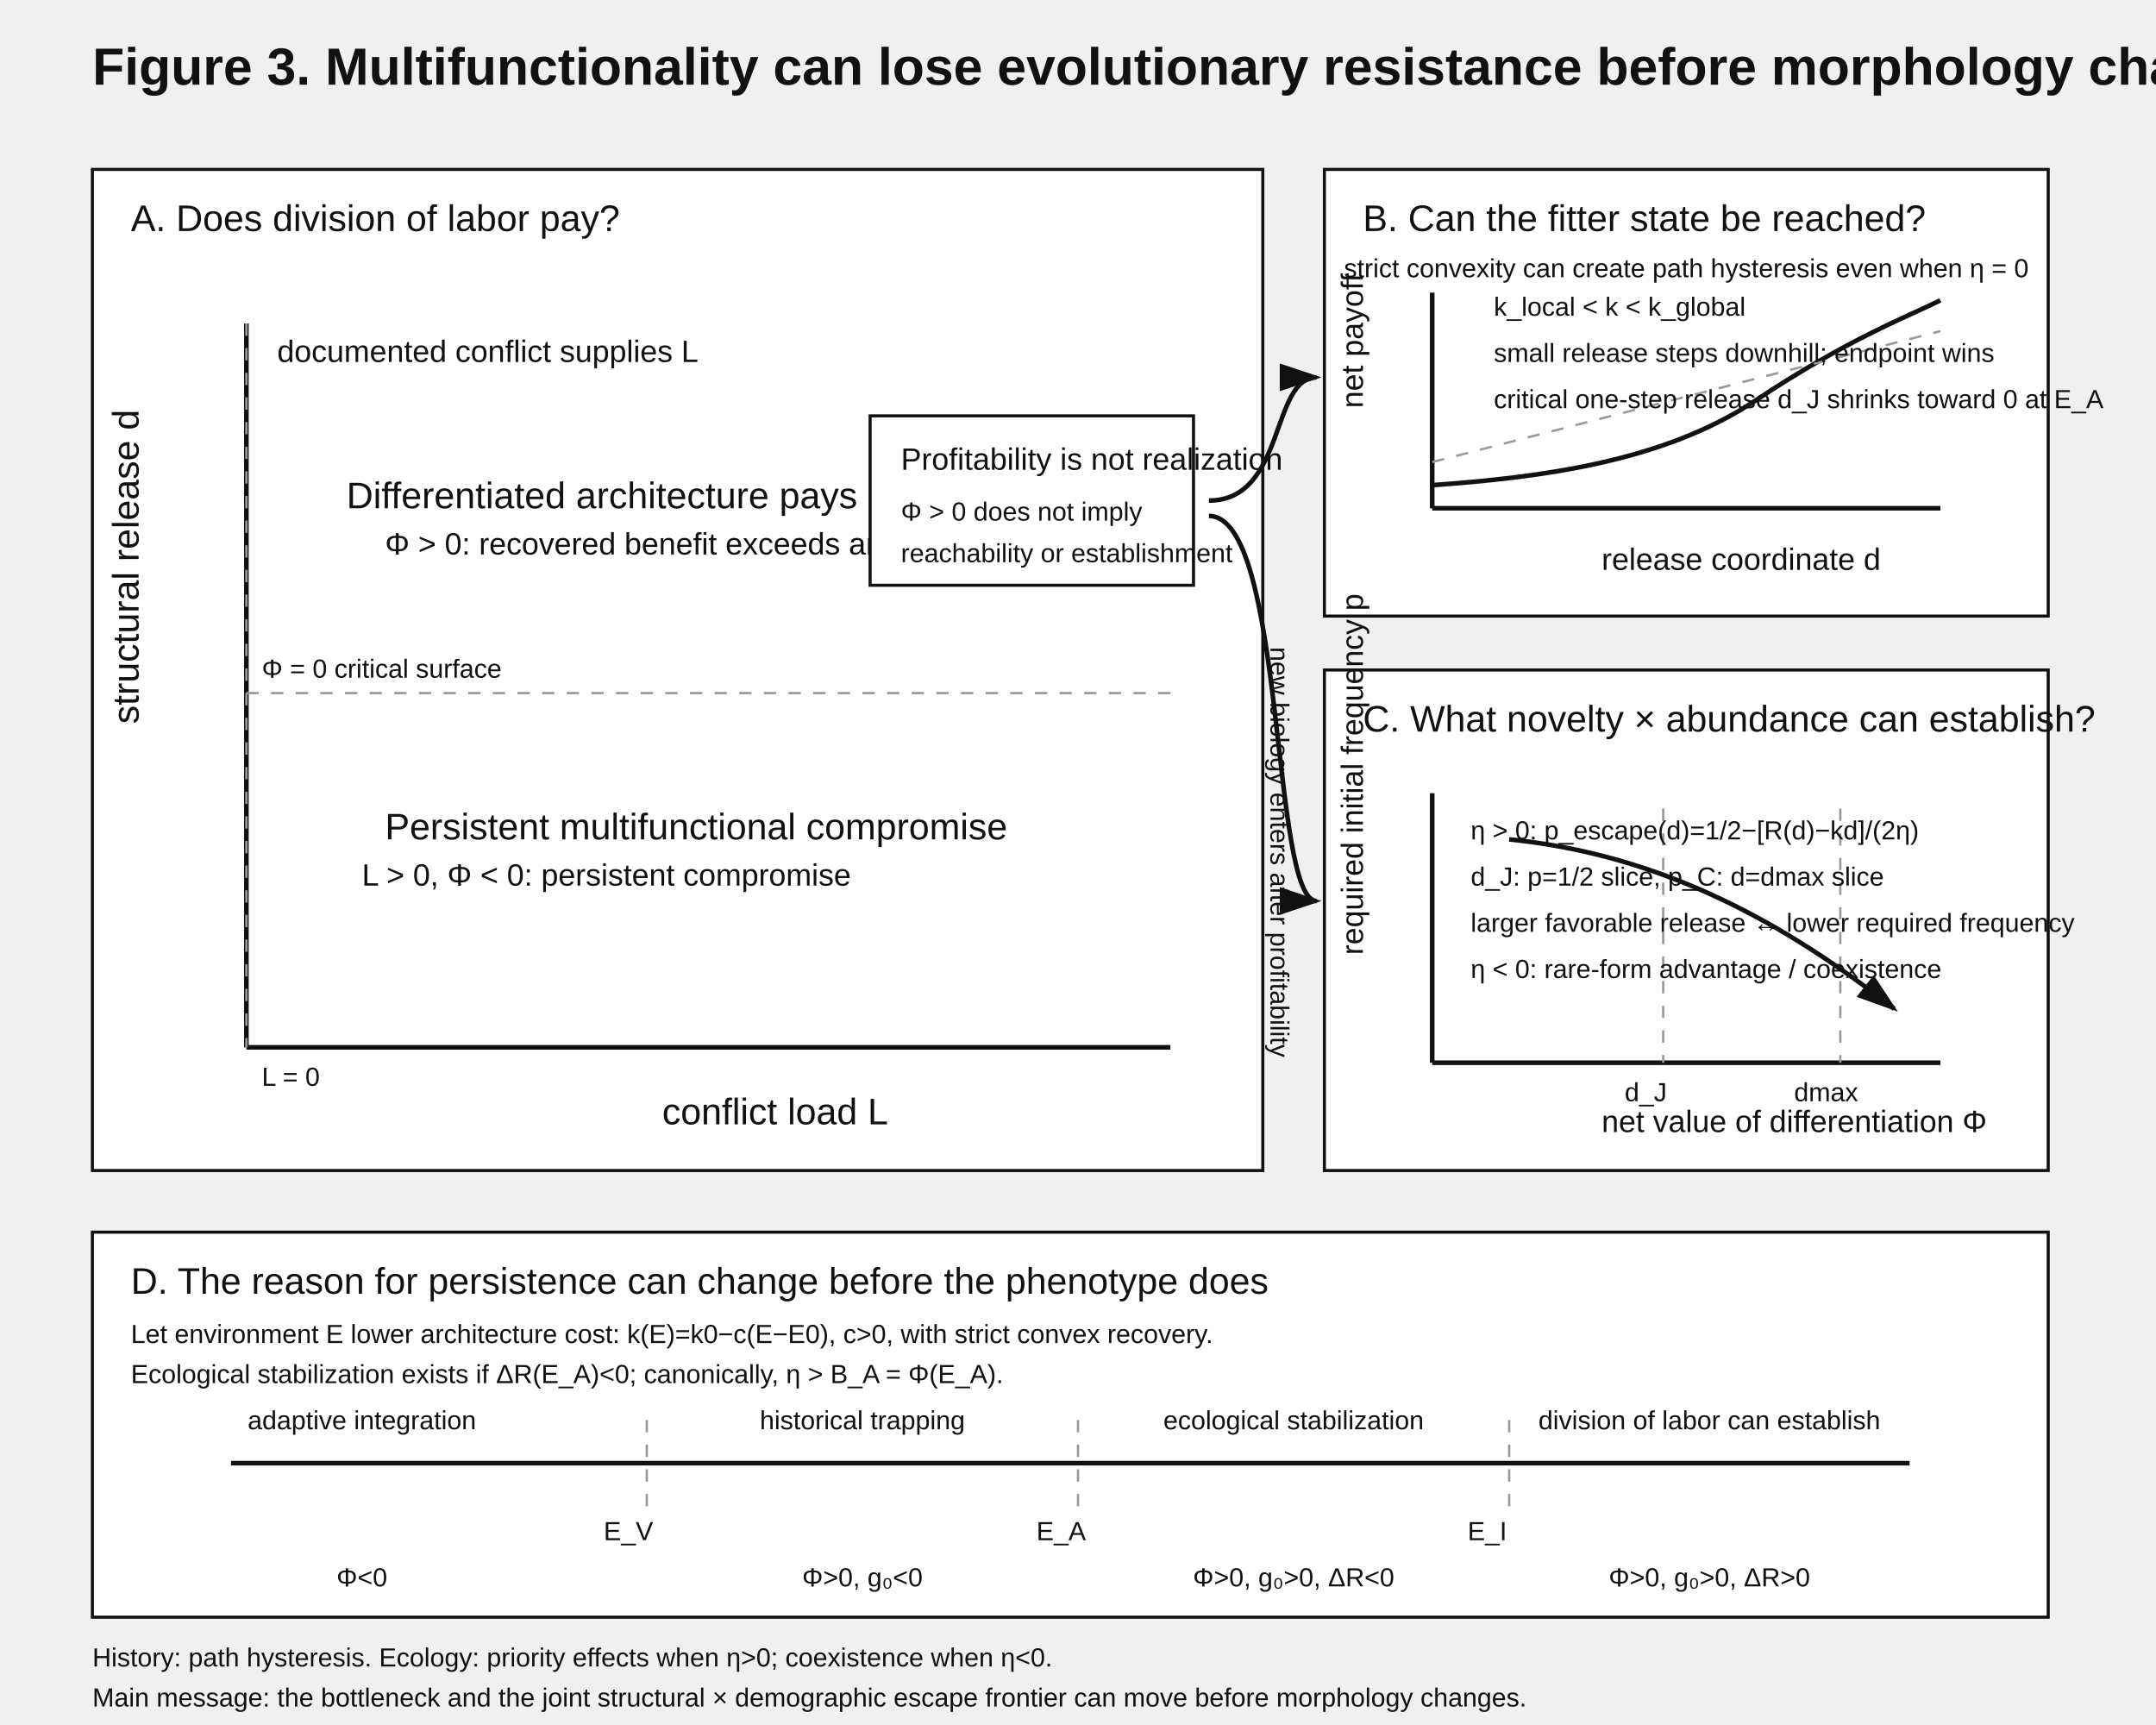
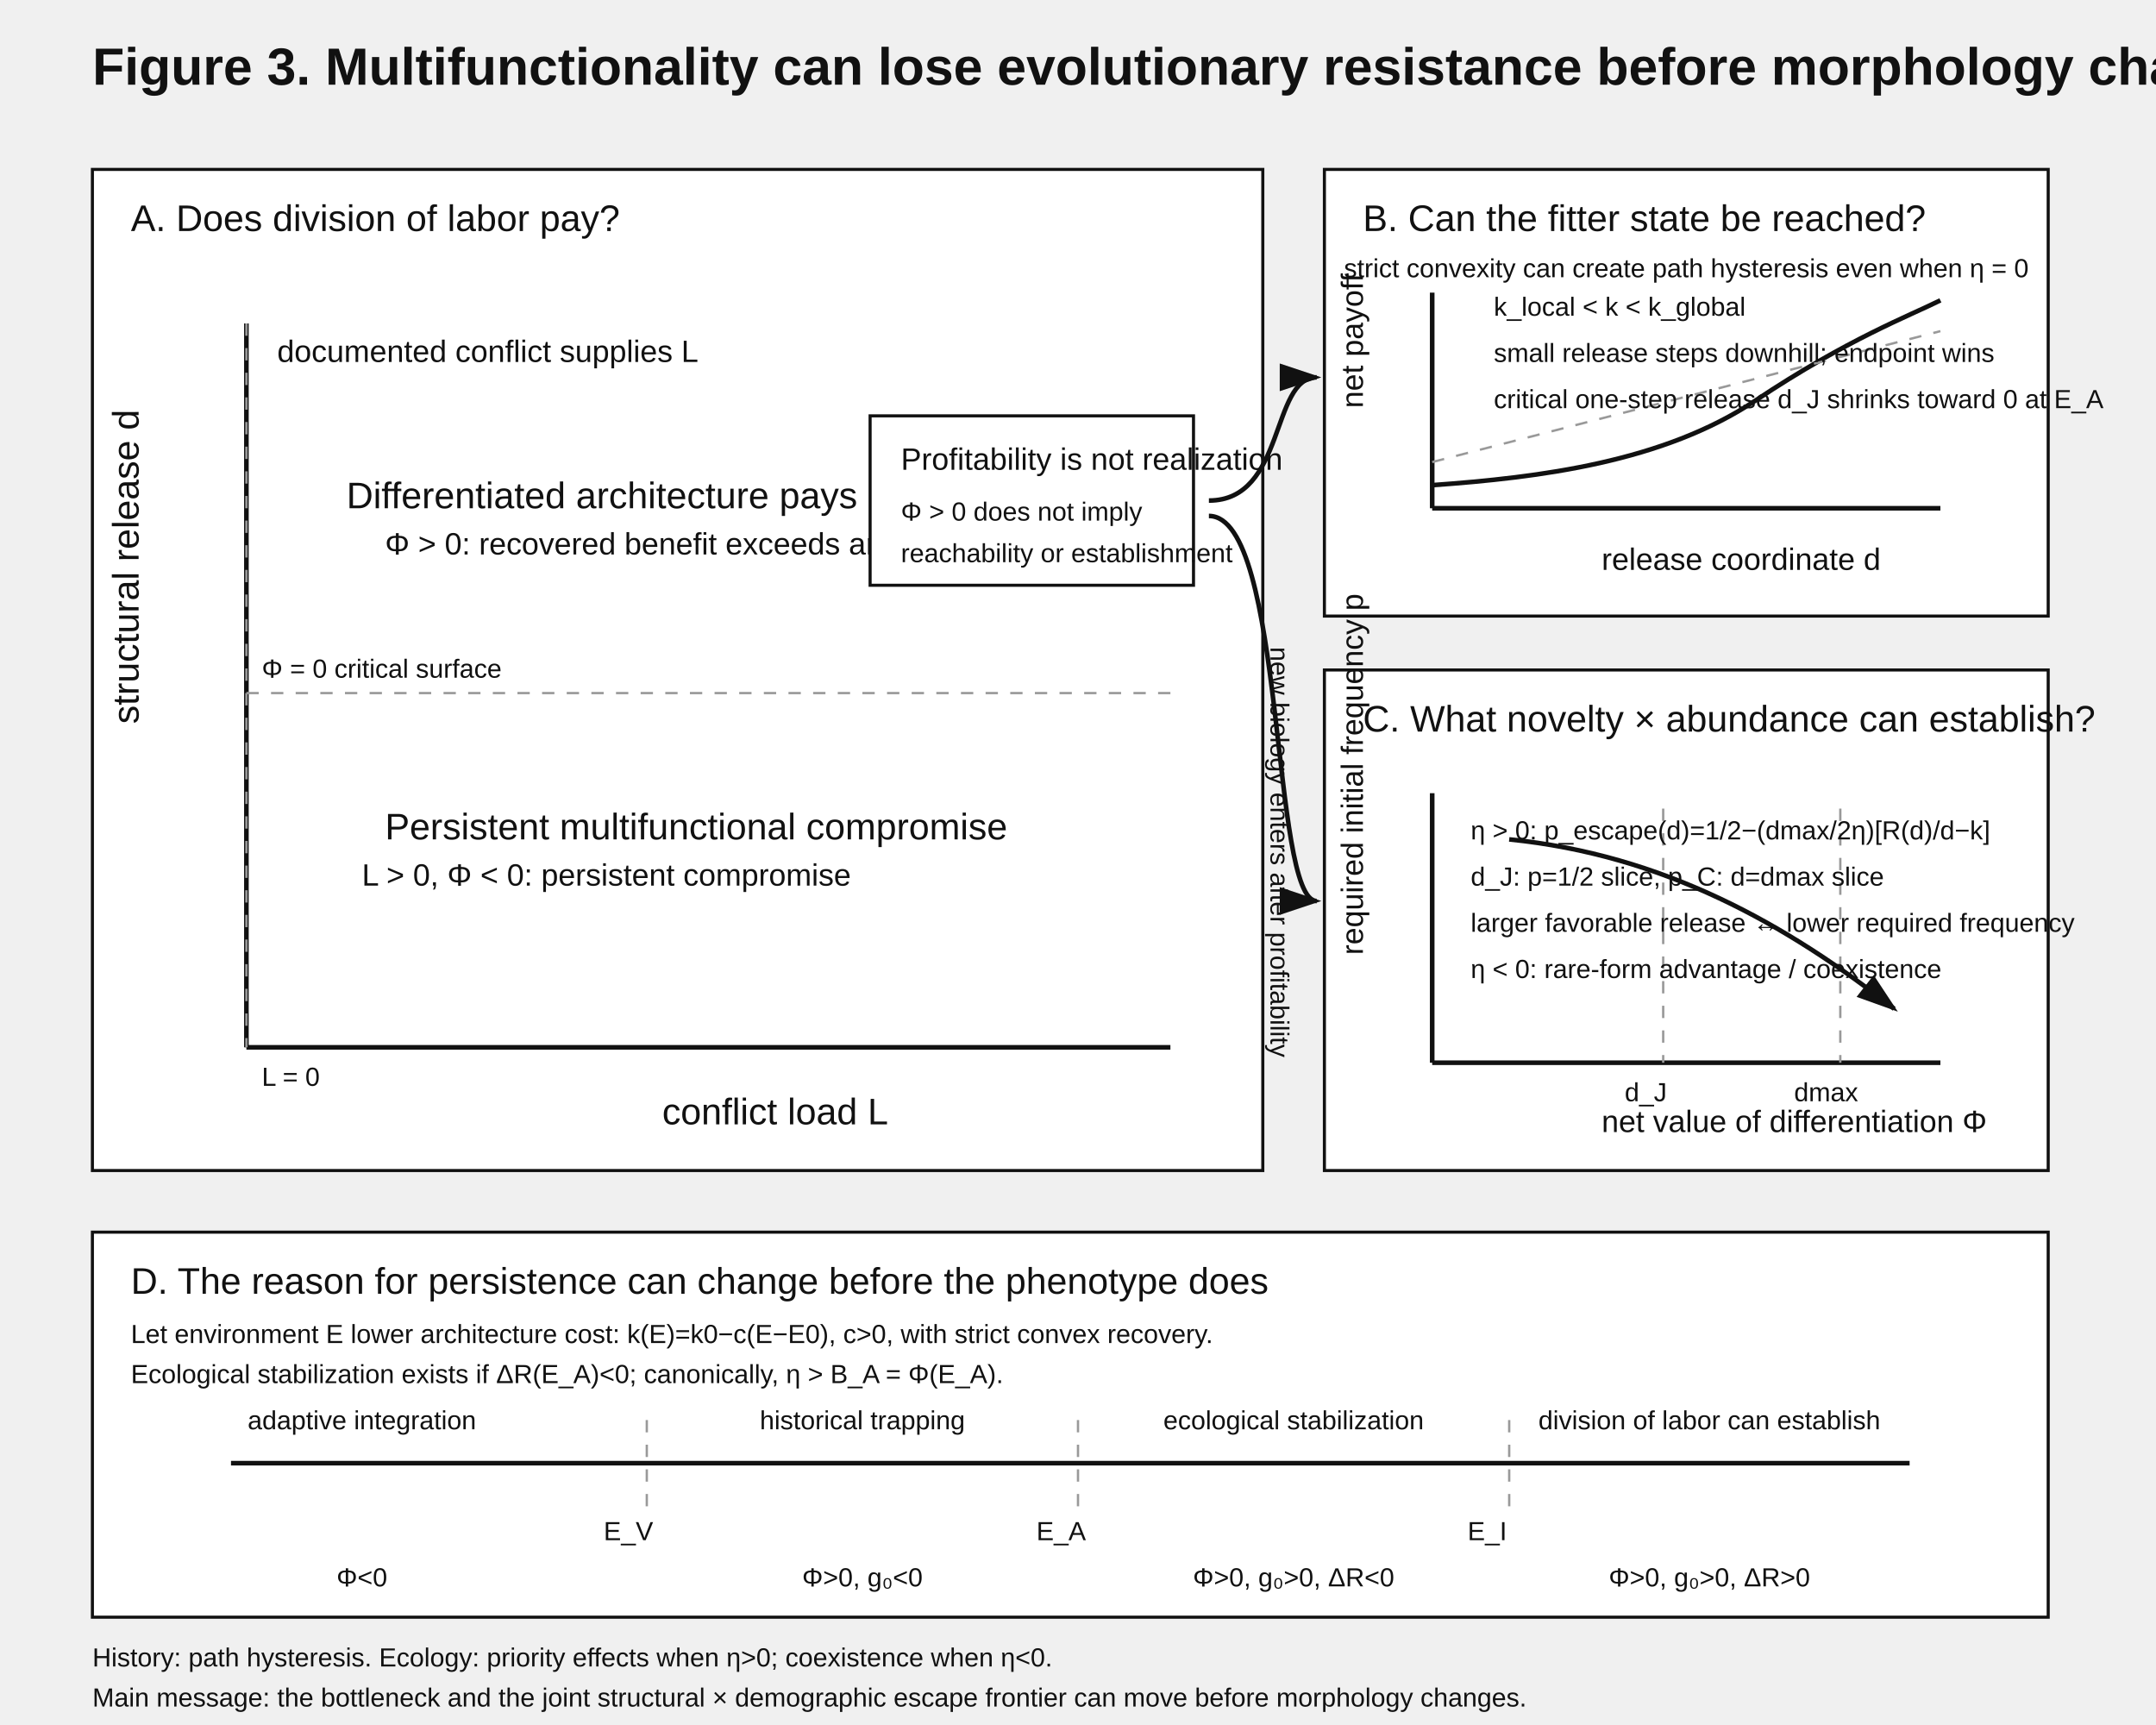
<svg xmlns="http://www.w3.org/2000/svg" width="1400" height="1120" viewBox="0 0 1400 1120">
  <defs>
    <style>
      .t{font-family:Arial,Helvetica,sans-serif;fill:#111}.h{font-size:34px;font-weight:700}.m{font-size:24px}.s{font-size:20px}.xs{font-size:17px}.axis{stroke:#111;stroke-width:3}.grid{stroke:#999;stroke-width:1.5;stroke-dasharray:8 8}.box{fill:#fff;stroke:#111;stroke-width:2}.arrow{stroke:#111;stroke-width:3;fill:none;marker-end:url(#a)}
    </style>
    <marker id="a" markerWidth="10" markerHeight="10" refX="8" refY="3" orient="auto">
      <path d="M0,0 L0,6 L9,3 z" fill="#111" />
    </marker>
  </defs>
  <text x="60" y="55" class="t h">Figure 3. Multifunctionality can lose evolutionary resistance before morphology changes</text>
  <rect x="60" y="110" width="760" height="650" class="box" />
  <text x="85" y="150" class="t m">A. Does division of labor pay?</text>
  <line x1="160" y1="680" x2="760" y2="680" class="axis" />
  <line x1="160" y1="680" x2="160" y2="210" class="axis" />
  <text x="430" y="730" class="t m">conflict load L</text>
  <text x="90" y="470" class="t m" transform="rotate(-90 90 470)">structural release d</text>
  <line x1="160" y1="450" x2="760" y2="450" class="grid" />
  <text x="170" y="440" class="t xs">Φ = 0 critical surface</text>
  <line x1="160" y1="210" x2="160" y2="680" class="grid" />
  <text x="170" y="705" class="t xs">L = 0</text>
  <text x="225" y="330" class="t m">Differentiated architecture pays</text>
  <text x="250" y="360" class="t s">Φ &gt; 0: recovered benefit exceeds architecture cost</text>
  <text x="250" y="545" class="t m">Persistent multifunctional compromise</text>
  <text x="235" y="575" class="t s">L &gt; 0, Φ &lt; 0: persistent compromise</text>
  <text x="180" y="235" class="t s">documented conflict supplies L</text>
  <rect x="565" y="270" width="210" height="110" class="box" />
  <text x="585" y="305" class="t s">Profitability is not realization</text>
  <text x="585" y="338" class="t xs">Φ &gt; 0 does not imply</text>
  <text x="585" y="365" class="t xs">reachability or establishment</text>
  <rect x="860" y="110" width="470" height="290" class="box" />
  <text x="885" y="150" class="t m">B. Can the fitter state be reached?</text>
  <text x="1095" y="180" text-anchor="middle" class="t xs">strict convexity can create path hysteresis even when η = 0</text>
  <line x1="930" y1="330" x2="1260" y2="330" class="axis" />
  <line x1="930" y1="330" x2="930" y2="190" class="axis" />
  <text x="1040" y="370" class="t s">release coordinate d</text>
  <text x="885" y="265" class="t s" transform="rotate(-90 885 265)">net payoff</text>
  <path d="M930 315 C1000 310, 1080 300, 1140 260 S1240 205,1260 195" stroke="#111" stroke-width="3" fill="none" />
  <line x1="930" y1="300" x2="1260" y2="215" class="grid" />
  <text x="970" y="205" class="t xs">k_local &lt; k &lt; k_global</text>
  <text x="970" y="235" class="t xs">small release steps downhill; endpoint wins</text>
  <text x="970" y="265" class="t xs">critical one-step release d_J shrinks toward 0 at E_A</text>
  <rect x="860" y="435" width="470" height="325" class="box" />
  <text x="885" y="475" class="t m">C. What novelty × abundance can establish?</text>
  <line x1="930" y1="690" x2="1260" y2="690" class="axis" />
  <line x1="930" y1="690" x2="930" y2="515" class="axis" />
  <text x="1040" y="735" class="t s">net value of differentiation Φ</text>
  <text x="885" y="620" class="t s" transform="rotate(-90 885 620)">required initial frequency p</text>
  <line x1="1080" y1="525" x2="1080" y2="690" class="grid" />
  <line x1="1195" y1="525" x2="1195" y2="690" class="grid" />
  <text x="1055" y="715" class="t xs">d_J</text>
  <text x="1165" y="715" class="t xs">dmax</text>
-   <text x="955" y="545" class="t xs">η &gt; 0: p_escape(d)=1/2−[R(d)−kd]/(2η)</text>
+   <text x="955" y="545" class="t xs">η &gt; 0: p_escape(d)=1/2−(dmax/2η)[R(d)/d−k]</text>
  <text x="955" y="575" class="t xs">d_J: p=1/2 slice; p_C: d=dmax slice</text>
  <text x="955" y="605" class="t xs">larger favorable release ↔ lower required frequency</text>
  <text x="955" y="635" class="t xs">η &lt; 0: rare-form advantage / coexistence</text>
  <path d="M980 545 C1080 555, 1160 600, 1230 655" class="arrow" />
  <path d="M785 325 C835 325, 825 245, 855 245" class="arrow" />
  <path d="M785 335 C835 335, 825 585, 855 585" class="arrow" />
  <text x="825" y="420" class="t xs" transform="rotate(90 825 420)">new biology enters after profitability</text>
  <rect x="60" y="800" width="1270" height="250" class="box" />
  <text x="85" y="840" class="t m">D. The reason for persistence can change before the phenotype does</text>
  <text x="85" y="872" class="t xs">Let environment E lower architecture cost: k(E)=k0−c(E−E0), c&gt;0, with strict convex recovery.</text>
  <text x="85" y="898" class="t xs">Ecological stabilization exists if ΔR(E_A)&lt;0; canonically, η &gt; B_A = Φ(E_A).</text>
  <line x1="150" y1="950" x2="1240" y2="950" class="axis" />
  <line x1="420" y1="922" x2="420" y2="978" class="grid" />
  <line x1="700" y1="922" x2="700" y2="978" class="grid" />
  <line x1="980" y1="922" x2="980" y2="978" class="grid" />
  <text x="392" y="1000" class="t xs">E_V</text>
  <text x="673" y="1000" class="t xs">E_A</text>
  <text x="953" y="1000" class="t xs">E_I</text>
  <text x="235" y="928" text-anchor="middle" class="t xs">adaptive integration</text>
  <text x="560" y="928" text-anchor="middle" class="t xs">historical trapping</text>
  <text x="840" y="928" text-anchor="middle" class="t xs">ecological stabilization</text>
  <text x="1110" y="928" text-anchor="middle" class="t xs">division of labor can establish</text>
  <text x="235" y="1030" text-anchor="middle" class="t xs">Φ&lt;0</text>
  <text x="560" y="1030" text-anchor="middle" class="t xs">Φ&gt;0, g₀&lt;0</text>
  <text x="840" y="1030" text-anchor="middle" class="t xs">Φ&gt;0, g₀&gt;0, ΔR&lt;0</text>
  <text x="1110" y="1030" text-anchor="middle" class="t xs">Φ&gt;0, g₀&gt;0, ΔR&gt;0</text>
  <text x="60" y="1082" class="t xs">History: path hysteresis. Ecology: priority effects when η&gt;0; coexistence when η&lt;0.</text>
  <text x="60" y="1108" class="t xs">Main message: the bottleneck and the joint structural × demographic escape frontier can move before morphology changes.</text>
</svg>
